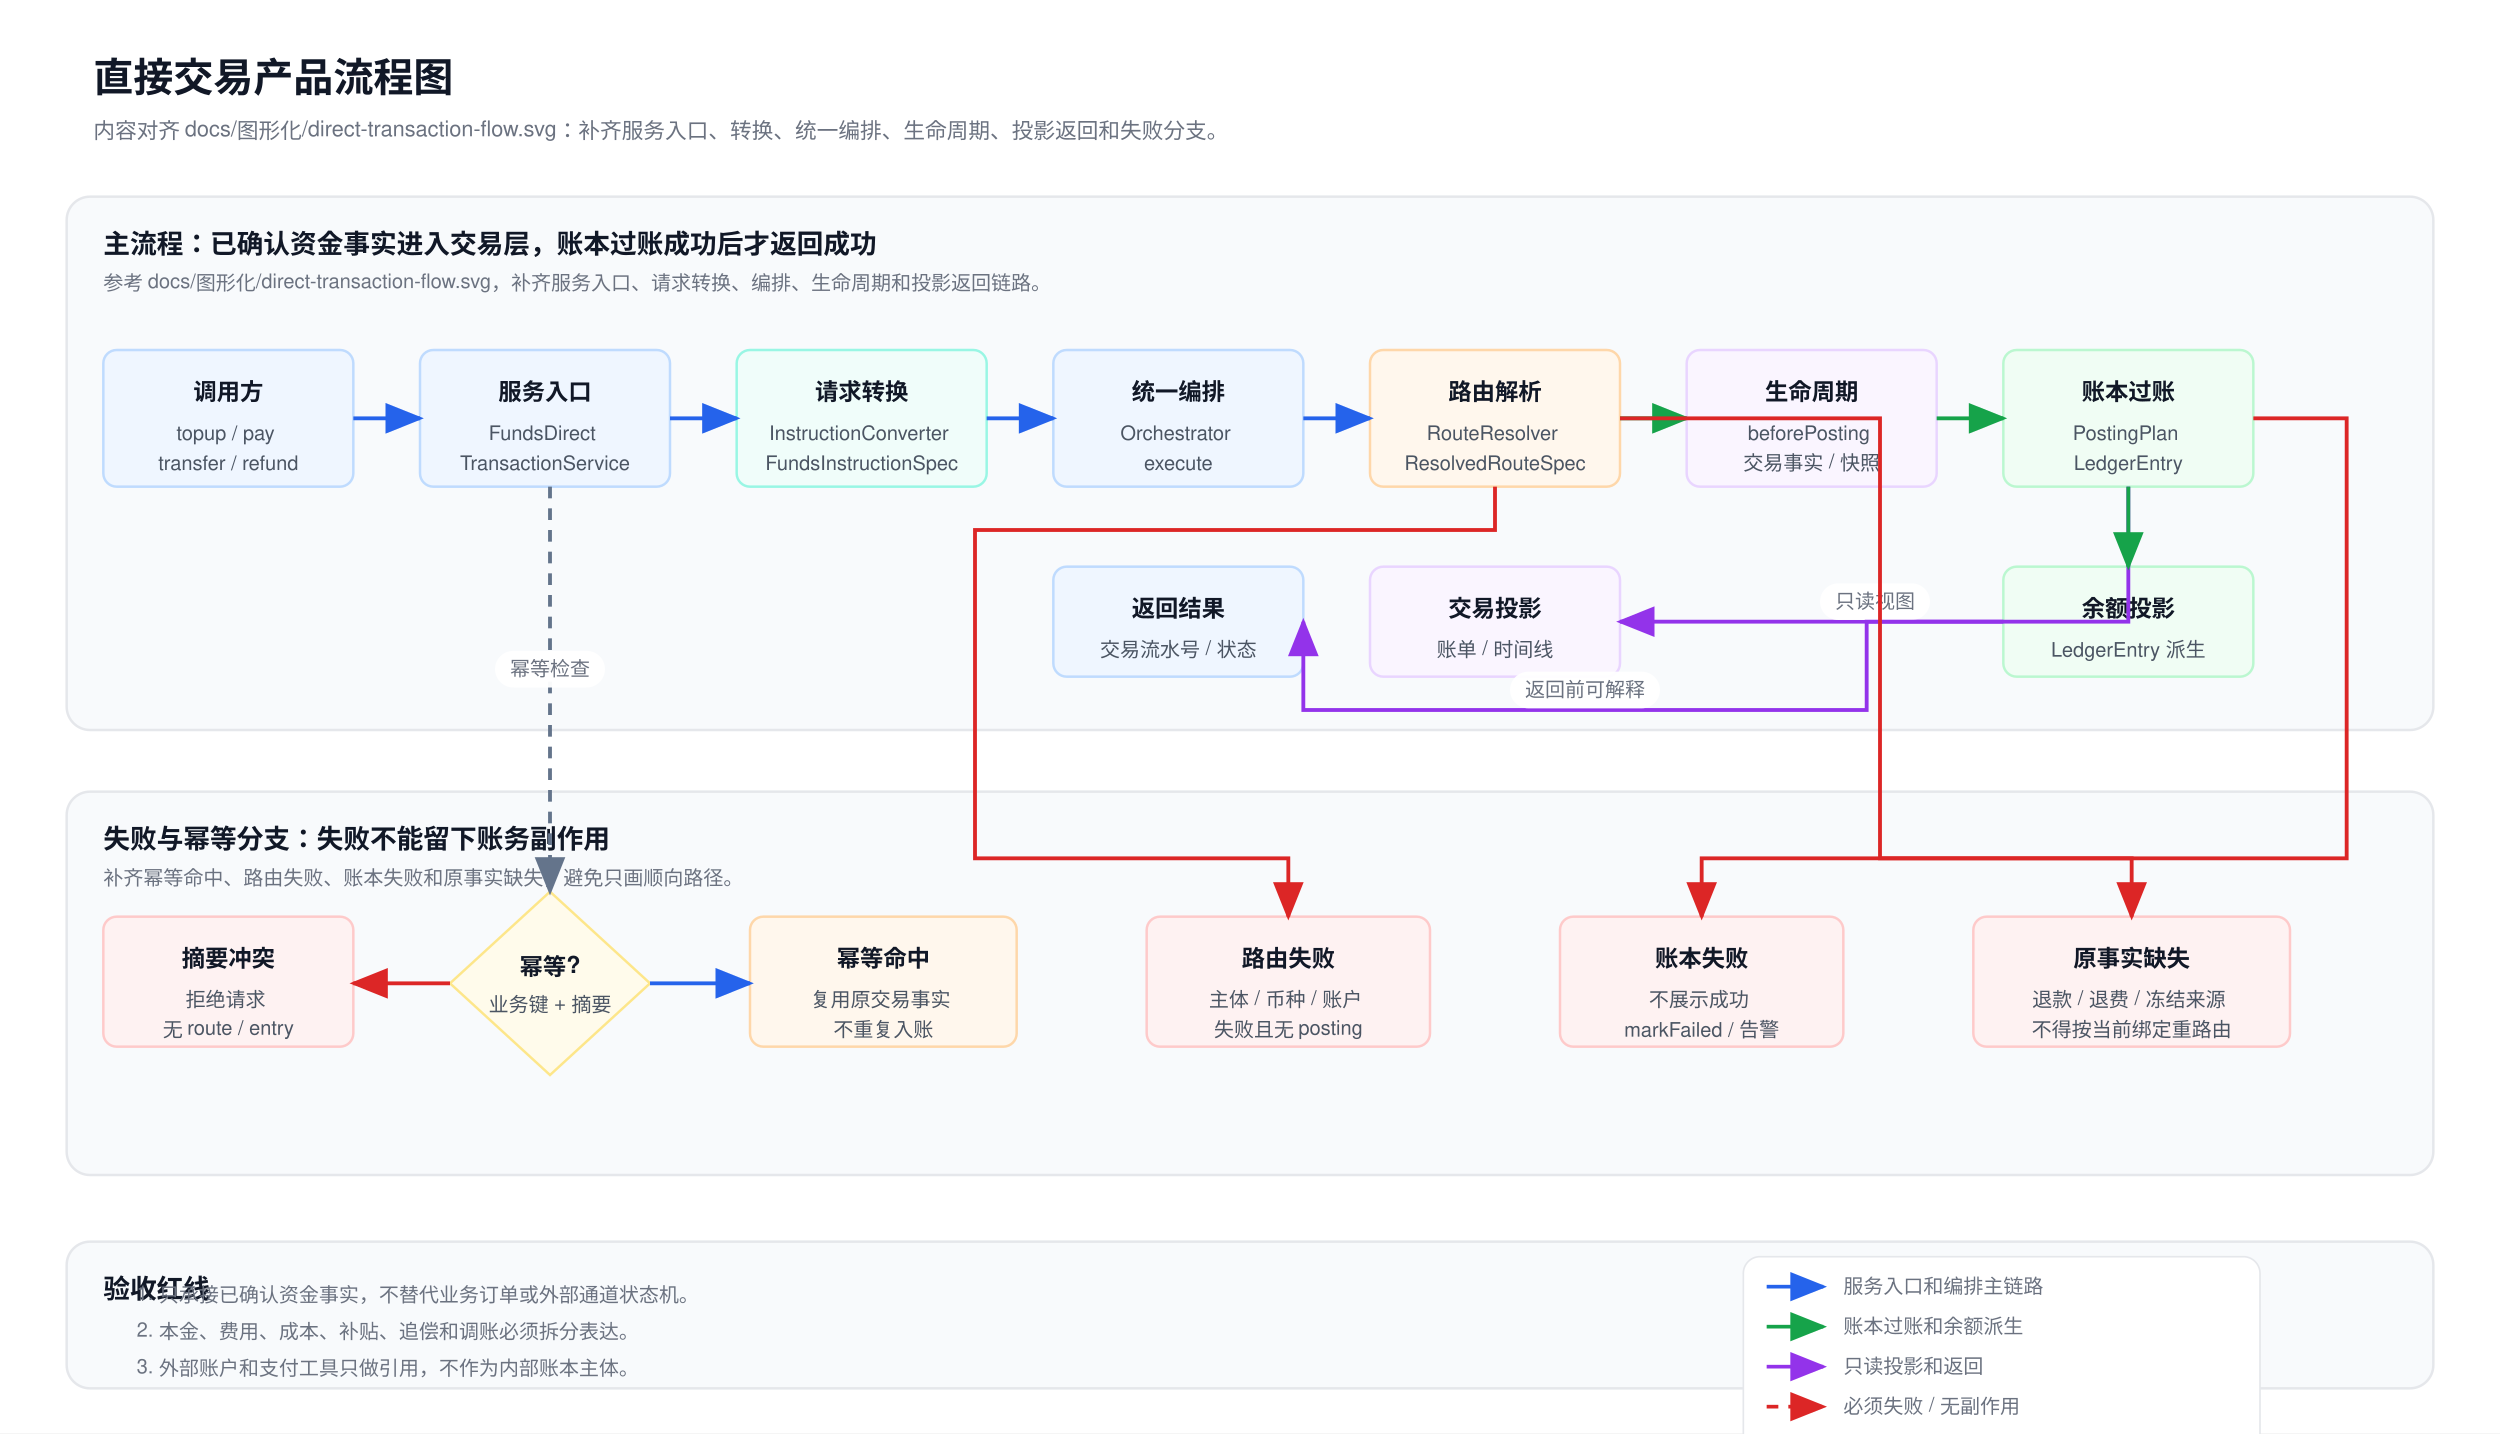
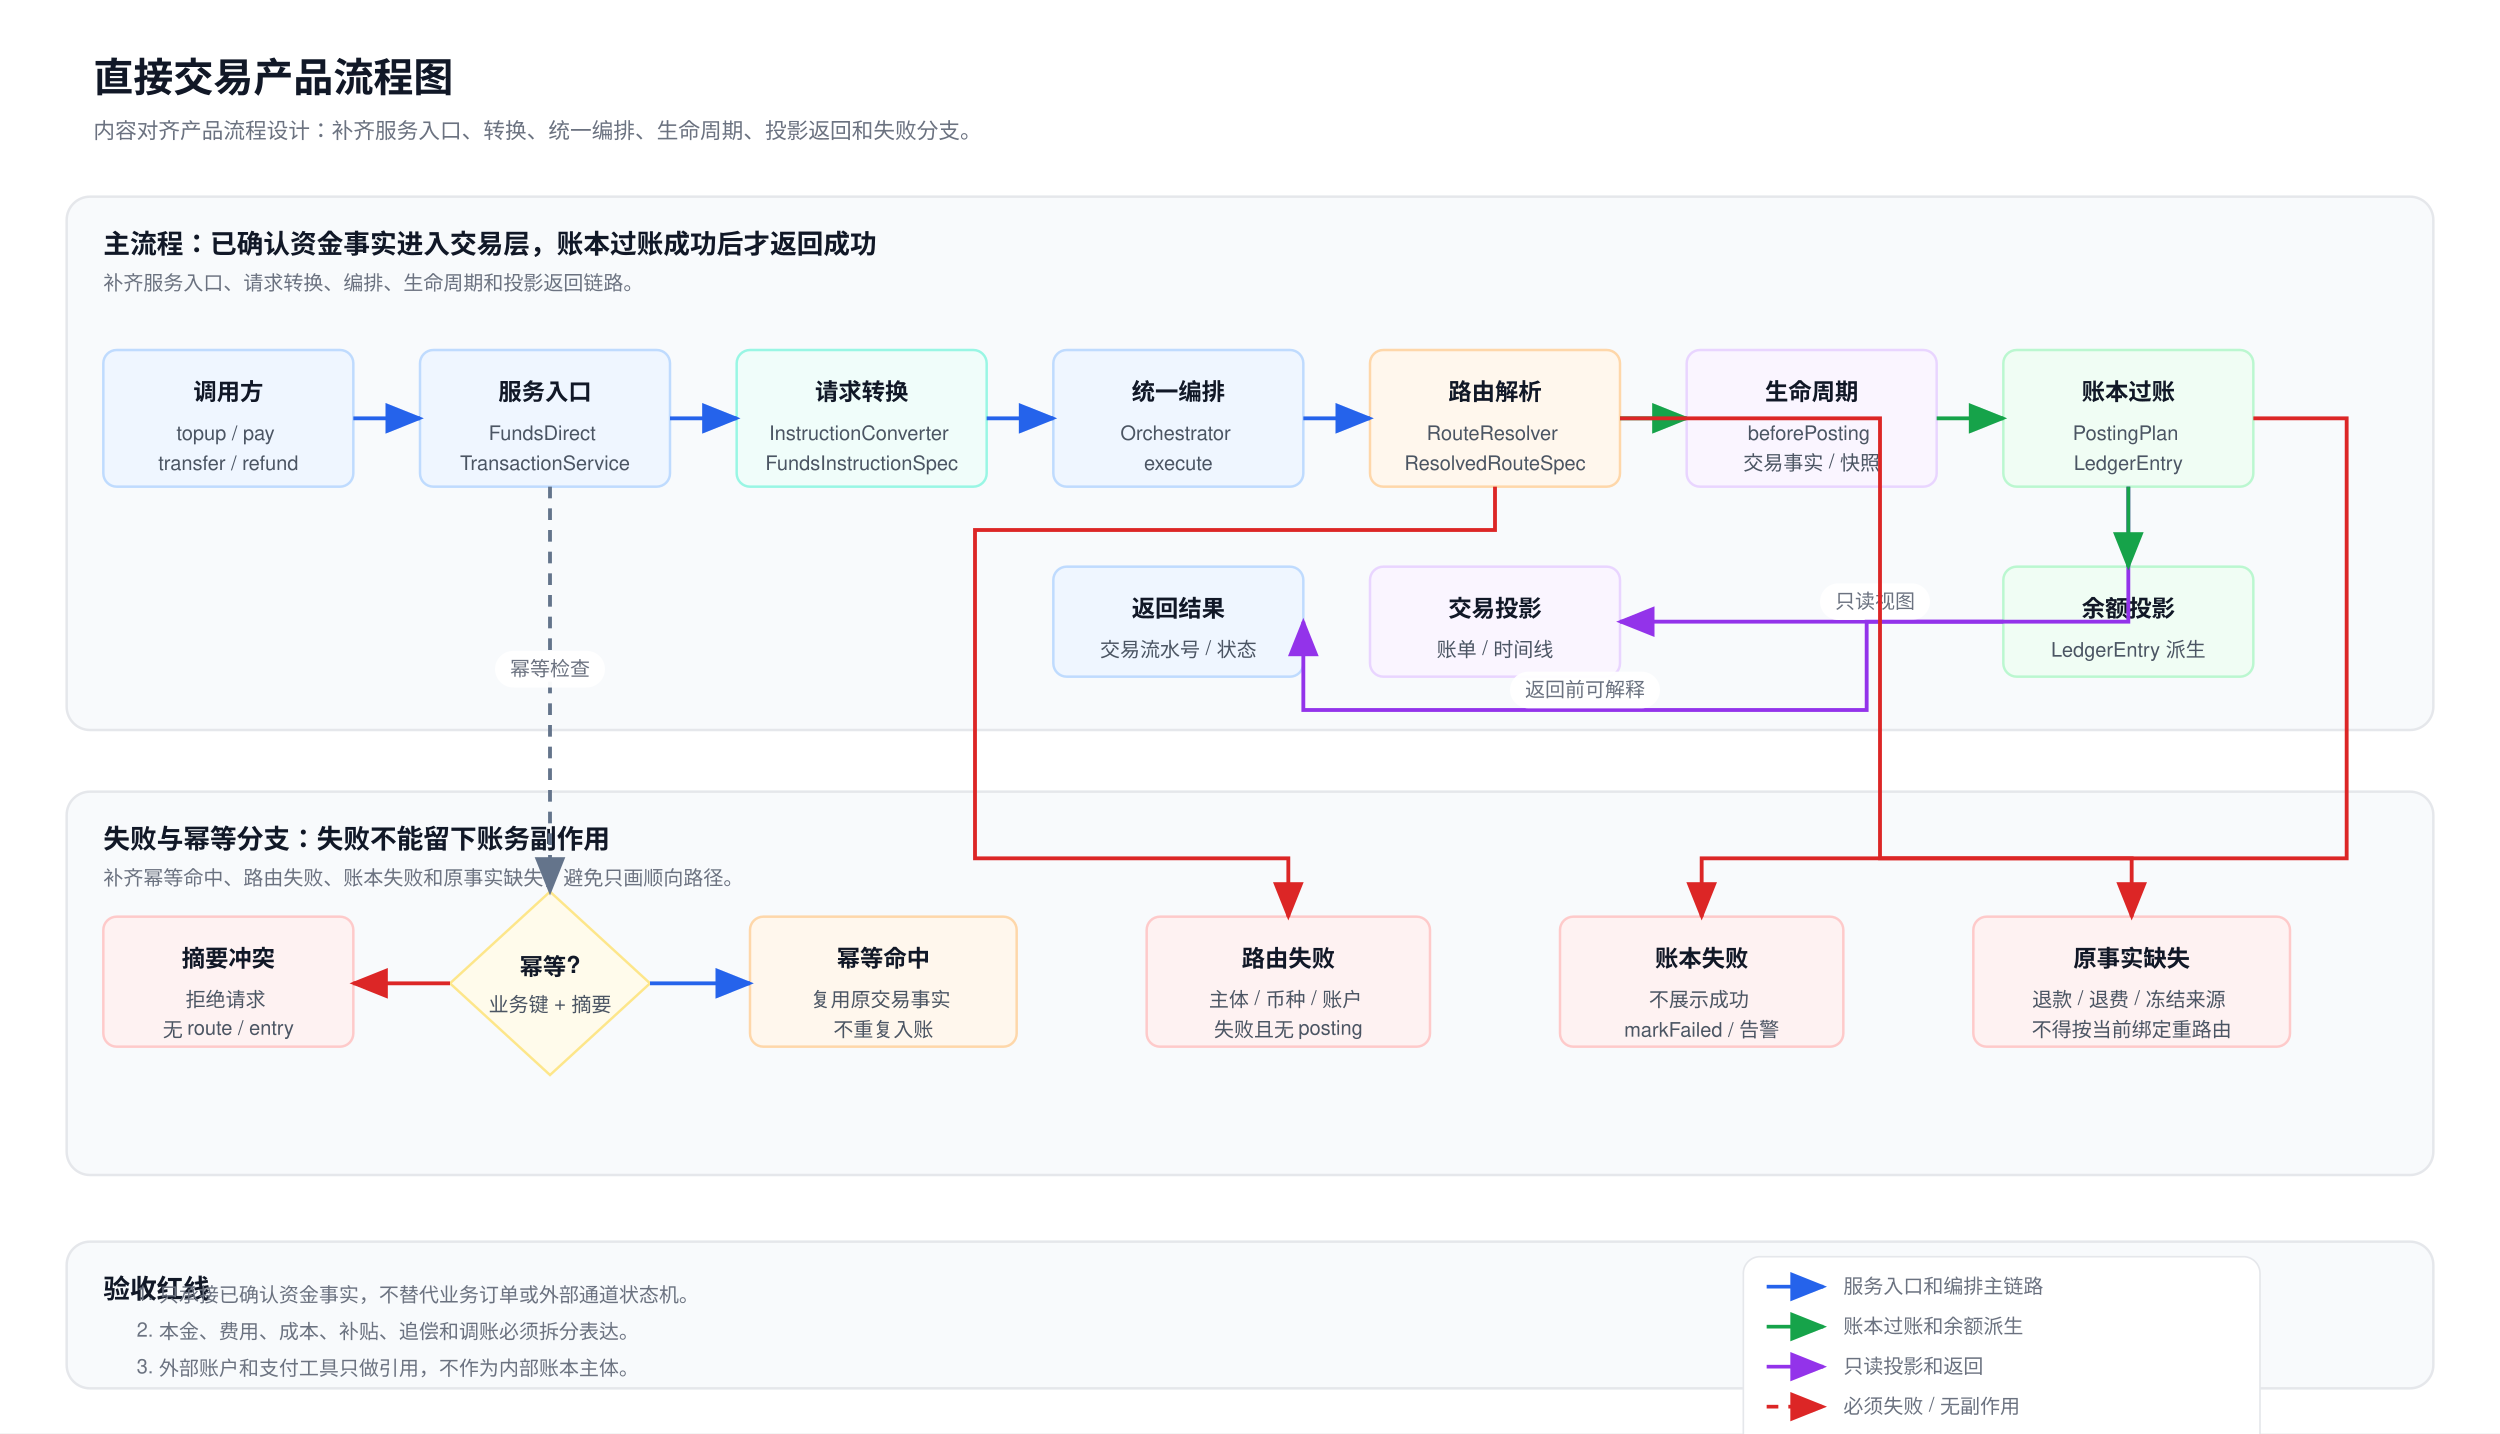
<svg xmlns="http://www.w3.org/2000/svg" viewBox="0 0 1500 860" width="1500" height="860" role="img" aria-label="直接交易产品流程图">
  <style>
text{font-family:"Helvetica Neue",Helvetica,Arial,"PingFang SC","Microsoft YaHei","Microsoft JhengHei",SimHei,sans-serif;fill:#111827}
.title{font-size:24px;font-weight:700}.subtitle{font-size:13px;fill:#6b7280}.section-title{font-size:16px;font-weight:700}.node-title{font-size:14px;font-weight:700}.node-sub{font-size:12px;fill:#4b5563}.small{font-size:12px;fill:#6b7280}.label{font-size:12px;fill:#6b7280}
</style>
  <defs>
    <marker id="arrow-blue" markerWidth="10" markerHeight="8" refX="9" refY="4" orient="auto">
      <polygon points="0 0, 10 4, 0 8" fill="#2563eb" />
    </marker>
    <marker id="arrow-green" markerWidth="10" markerHeight="8" refX="9" refY="4" orient="auto">
      <polygon points="0 0, 10 4, 0 8" fill="#16a34a" />
    </marker>
    <marker id="arrow-rose" markerWidth="10" markerHeight="8" refX="9" refY="4" orient="auto">
      <polygon points="0 0, 10 4, 0 8" fill="#dc2626" />
    </marker>
    <marker id="arrow-purple" markerWidth="10" markerHeight="8" refX="9" refY="4" orient="auto">
      <polygon points="0 0, 10 4, 0 8" fill="#9333ea" />
    </marker>
    <marker id="arrow-orange" markerWidth="10" markerHeight="8" refX="9" refY="4" orient="auto">
      <polygon points="0 0, 10 4, 0 8" fill="#ea580c" />
    </marker>
    <marker id="arrow-gray" markerWidth="10" markerHeight="8" refX="9" refY="4" orient="auto">
      <polygon points="0 0, 10 4, 0 8" fill="#64748b" />
    </marker>
    <marker id="arrow-teal" markerWidth="10" markerHeight="8" refX="9" refY="4" orient="auto">
      <polygon points="0 0, 10 4, 0 8" fill="#0891b2" />
    </marker>
  </defs>
  <rect width="1500" height="860" fill="#ffffff" />
  <text x="56" y="55" class="title">直接交易产品流程图</text>
-   <text x="56" y="83" class="subtitle">内容对齐 docs/图形化/direct-transaction-flow.svg：补齐服务入口、转换、统一编排、生命周期、投影返回和失败分支。</text>
+   <text x="56" y="83" class="subtitle">内容对齐产品流程设计：补齐服务入口、转换、统一编排、生命周期、投影返回和失败分支。</text>
  <g>
    <rect x="40" y="118" width="1420" height="320" rx="14" fill="#f8fafc" stroke="#e5e7eb" stroke-width="1.5" />
    <text x="62" y="152" class="section-title">主流程：已确认资金事实进入交易层，账本过账成功后才返回成功</text>
-     <text x="62" y="174" class="small">参考 docs/图形化/direct-transaction-flow.svg，补齐服务入口、请求转换、编排、生命周期和投影返回链路。</text>
+     <text x="62" y="174" class="small">补齐服务入口、请求转换、编排、生命周期和投影返回链路。</text>
  </g>
  <g>
    <rect x="62" y="210" width="150" height="82" rx="8" fill="#eff6ff" stroke="#bfdbfe" stroke-width="1.5" />
    <text x="137" y="240" text-anchor="middle" class="node-title">调用方</text>
    <text x="137" y="264" text-anchor="middle" class="node-sub">
      <tspan x="137" dy="0">topup / pay</tspan>
      <tspan x="137" dy="18">transfer / refund</tspan>
    </text>
  </g>
  <g>
    <rect x="252" y="210" width="150" height="82" rx="8" fill="#eff6ff" stroke="#bfdbfe" stroke-width="1.5" />
    <text x="327" y="240" text-anchor="middle" class="node-title">服务入口</text>
    <text x="327" y="264" text-anchor="middle" class="node-sub">
      <tspan x="327" dy="0">FundsDirect</tspan>
      <tspan x="327" dy="18">TransactionService</tspan>
    </text>
  </g>
  <g>
    <rect x="442" y="210" width="150" height="82" rx="8" fill="#f0fdfa" stroke="#99f6e4" stroke-width="1.5" />
    <text x="517" y="240" text-anchor="middle" class="node-title">请求转换</text>
    <text x="517" y="264" text-anchor="middle" class="node-sub">
      <tspan x="517" dy="0">InstructionConverter</tspan>
      <tspan x="517" dy="18">FundsInstructionSpec</tspan>
    </text>
  </g>
  <g>
    <rect x="632" y="210" width="150" height="82" rx="8" fill="#eff6ff" stroke="#bfdbfe" stroke-width="1.5" />
    <text x="707" y="240" text-anchor="middle" class="node-title">统一编排</text>
    <text x="707" y="264" text-anchor="middle" class="node-sub">
      <tspan x="707" dy="0">Orchestrator</tspan>
      <tspan x="707" dy="18">execute</tspan>
    </text>
  </g>
  <g>
    <rect x="822" y="210" width="150" height="82" rx="8" fill="#fff7ed" stroke="#fed7aa" stroke-width="1.5" />
    <text x="897" y="240" text-anchor="middle" class="node-title">路由解析</text>
    <text x="897" y="264" text-anchor="middle" class="node-sub">
      <tspan x="897" dy="0">RouteResolver</tspan>
      <tspan x="897" dy="18">ResolvedRouteSpec</tspan>
    </text>
  </g>
  <g>
    <rect x="1012" y="210" width="150" height="82" rx="8" fill="#faf5ff" stroke="#e9d5ff" stroke-width="1.5" />
    <text x="1087" y="240" text-anchor="middle" class="node-title">生命周期</text>
    <text x="1087" y="264" text-anchor="middle" class="node-sub">
      <tspan x="1087" dy="0">beforePosting</tspan>
      <tspan x="1087" dy="18">交易事实 / 快照</tspan>
    </text>
  </g>
  <g>
    <rect x="1202" y="210" width="150" height="82" rx="8" fill="#f0fdf4" stroke="#bbf7d0" stroke-width="1.5" />
    <text x="1277" y="240" text-anchor="middle" class="node-title">账本过账</text>
    <text x="1277" y="264" text-anchor="middle" class="node-sub">
      <tspan x="1277" dy="0">PostingPlan</tspan>
      <tspan x="1277" dy="18">LedgerEntry</tspan>
    </text>
  </g>
  <g>
    <line x1="212" y1="251" x2="252" y2="251" stroke="#2563eb" stroke-width="2.3" marker-end="url(#arrow-blue)" />
  </g>
  <g>
    <line x1="402" y1="251" x2="442" y2="251" stroke="#2563eb" stroke-width="2.3" marker-end="url(#arrow-blue)" />
  </g>
  <g>
    <line x1="592" y1="251" x2="632" y2="251" stroke="#2563eb" stroke-width="2.3" marker-end="url(#arrow-blue)" />
  </g>
  <g>
    <line x1="782" y1="251" x2="822" y2="251" stroke="#2563eb" stroke-width="2.3" marker-end="url(#arrow-blue)" />
  </g>
  <g>
    <line x1="972" y1="251" x2="1012" y2="251" stroke="#16a34a" stroke-width="2.3" marker-end="url(#arrow-green)" />
  </g>
  <g>
    <line x1="1162" y1="251" x2="1202" y2="251" stroke="#16a34a" stroke-width="2.3" marker-end="url(#arrow-green)" />
  </g>
  <g>
    <rect x="822" y="340" width="150" height="66" rx="8" fill="#faf5ff" stroke="#e9d5ff" stroke-width="1.5" />
    <text x="897" y="370" text-anchor="middle" class="node-title">交易投影</text>
    <text x="897" y="394" text-anchor="middle" class="node-sub">
      <tspan x="897" dy="0">账单 / 时间线</tspan>
    </text>
  </g>
  <g>
    <rect x="1202" y="340" width="150" height="66" rx="8" fill="#f0fdf4" stroke="#bbf7d0" stroke-width="1.5" />
    <text x="1277" y="370" text-anchor="middle" class="node-title">余额投影</text>
    <text x="1277" y="394" text-anchor="middle" class="node-sub">
      <tspan x="1277" dy="0">LedgerEntry 派生</tspan>
    </text>
  </g>
  <g>
    <rect x="632" y="340" width="150" height="66" rx="8" fill="#eff6ff" stroke="#bfdbfe" stroke-width="1.5" />
    <text x="707" y="370" text-anchor="middle" class="node-title">返回结果</text>
    <text x="707" y="394" text-anchor="middle" class="node-sub">
      <tspan x="707" dy="0">交易流水号 / 状态</tspan>
    </text>
  </g>
  <g>
    <path d="M 1277 292 L 1277 373 L 972 373" fill="none" stroke="#9333ea" stroke-width="2.3" marker-end="url(#arrow-purple)" />
    <rect x="1092" y="350" width="66" height="22" rx="11" fill="#fff" opacity="0.96" />
    <text x="1125" y="365" text-anchor="middle" class="label">只读视图</text>
  </g>
  <g>
    <line x1="1277" y1="292" x2="1277" y2="340" stroke="#16a34a" stroke-width="2.3" marker-end="url(#arrow-green)" />
  </g>
  <g>
    <path d="M 1202 373 L 1120 373 L 1120 426 L 782 426 L 782 373" fill="none" stroke="#9333ea" stroke-width="2.3" marker-end="url(#arrow-purple)" />
    <rect x="906" y="403" width="90" height="22" rx="11" fill="#fff" opacity="0.96" />
    <text x="951" y="418" text-anchor="middle" class="label">返回前可解释</text>
  </g>
  <g>
    <rect x="40" y="475" width="1420" height="230" rx="14" fill="#f8fafc" stroke="#e5e7eb" stroke-width="1.5" />
    <text x="62" y="509" class="section-title">失败与幂等分支：失败不能留下账务副作用</text>
    <text x="62" y="531" class="small">补齐幂等命中、路由失败、账本失败和原事实缺失，避免只画顺向路径。</text>
  </g>
  <g>
    <polygon points="330,535 390,590 330,645 270,590" fill="#fffbeb" stroke="#fde68a" stroke-width="1.5" />
    <text x="330" y="585" text-anchor="middle" class="node-title">幂等?</text>
    <text x="330" y="607" text-anchor="middle" class="node-sub">
      <tspan x="330" dy="0">业务键 + 摘要</tspan>
    </text>
  </g>
  <g>
    <rect x="62" y="550" width="150" height="78" rx="8" fill="#fef2f2" stroke="#fecaca" stroke-width="1.5" />
    <text x="137" y="580" text-anchor="middle" class="node-title">摘要冲突</text>
    <text x="137" y="604" text-anchor="middle" class="node-sub">
      <tspan x="137" dy="0">拒绝请求</tspan>
      <tspan x="137" dy="18">无 route / entry</tspan>
    </text>
  </g>
  <g>
    <rect x="450" y="550" width="160" height="78" rx="8" fill="#fff7ed" stroke="#fed7aa" stroke-width="1.5" />
    <text x="530" y="580" text-anchor="middle" class="node-title">幂等命中</text>
    <text x="530" y="604" text-anchor="middle" class="node-sub">
      <tspan x="530" dy="0">复用原交易事实</tspan>
      <tspan x="530" dy="18">不重复入账</tspan>
    </text>
  </g>
  <g>
    <rect x="688" y="550" width="170" height="78" rx="8" fill="#fef2f2" stroke="#fecaca" stroke-width="1.5" />
    <text x="773" y="580" text-anchor="middle" class="node-title">路由失败</text>
    <text x="773" y="604" text-anchor="middle" class="node-sub">
      <tspan x="773" dy="0">主体 / 币种 / 账户</tspan>
      <tspan x="773" dy="18">失败且无 posting</tspan>
    </text>
  </g>
  <g>
    <rect x="936" y="550" width="170" height="78" rx="8" fill="#fef2f2" stroke="#fecaca" stroke-width="1.5" />
    <text x="1021" y="580" text-anchor="middle" class="node-title">账本失败</text>
    <text x="1021" y="604" text-anchor="middle" class="node-sub">
      <tspan x="1021" dy="0">不展示成功</tspan>
      <tspan x="1021" dy="18">markFailed / 告警</tspan>
    </text>
  </g>
  <g>
    <rect x="1184" y="550" width="190" height="78" rx="8" fill="#fef2f2" stroke="#fecaca" stroke-width="1.5" />
    <text x="1279" y="580" text-anchor="middle" class="node-title">原事实缺失</text>
    <text x="1279" y="604" text-anchor="middle" class="node-sub">
      <tspan x="1279" dy="0">退款 / 退费 / 冻结来源</tspan>
      <tspan x="1279" dy="18">不得按当前绑定重路由</tspan>
    </text>
  </g>
  <g>
    <path d="M 330 292 L 330 450 L 330 535" fill="none" stroke="#64748b" stroke-width="2.3" stroke-dasharray="7 6" marker-end="url(#arrow-gray)" />
    <rect x="297" y="390.5" width="66" height="22" rx="11" fill="#fff" opacity="0.96" />
    <text x="330" y="405.5" text-anchor="middle" class="label">幂等检查</text>
  </g>
  <g>
    <line x1="270" y1="590" x2="212" y2="590" stroke="#dc2626" stroke-width="2.3" marker-end="url(#arrow-rose)" />
  </g>
  <g>
    <line x1="390" y1="590" x2="450" y2="590" stroke="#2563eb" stroke-width="2.3" marker-end="url(#arrow-blue)" />
  </g>
  <g>
    <path d="M 897 292 L 897 318 L 585 318 L 585 515 L 773 515 L 773 550" fill="none" stroke="#dc2626" stroke-width="2.3" marker-end="url(#arrow-rose)" />
  </g>
  <g>
    <path d="M 1352 251 L 1408 251 L 1408 515 L 1021 515 L 1021 550" fill="none" stroke="#dc2626" stroke-width="2.3" marker-end="url(#arrow-rose)" />
  </g>
  <g>
    <path d="M 972 251 L 1128 251 L 1128 515 L 1279 515 L 1279 550" fill="none" stroke="#dc2626" stroke-width="2.3" marker-end="url(#arrow-rose)" />
  </g>
  <g>
    <rect x="40" y="745" width="1420" height="88" rx="14" fill="#f8fafc" stroke="#e5e7eb" stroke-width="1.5" />
    <text x="62" y="779" class="section-title">验收红线</text>
  </g>
  <text x="82" y="780" text-anchor="start" class="small">
    <tspan x="82" dy="0">1. 只承接已确认资金事实，不替代业务订单或外部通道状态机。</tspan>
    <tspan x="82" dy="22">2. 本金、费用、成本、补贴、追偿和调账必须拆分表达。</tspan>
    <tspan x="82" dy="22">3. 外部账户和支付工具只做引用，不作为内部账本主体。</tspan>
  </text>
  <g transform="translate(1060,772)">
    <rect x="-14" y="-18" width="310" height="120" rx="10" fill="#fff" stroke="#e5e7eb" />
    <line x1="0" y1="0" x2="34" y2="0" stroke="#2563eb" stroke-width="2.2" marker-end="url(#arrow-blue)" />
    <text x="46" y="4" class="small">服务入口和编排主链路</text>
    <line x1="0" y1="24" x2="34" y2="24" stroke="#16a34a" stroke-width="2.2" marker-end="url(#arrow-green)" />
    <text x="46" y="28" class="small">账本过账和余额派生</text>
    <line x1="0" y1="48" x2="34" y2="48" stroke="#9333ea" stroke-width="2.2" marker-end="url(#arrow-purple)" />
    <text x="46" y="52" class="small">只读投影和返回</text>
    <line x1="0" y1="72" x2="34" y2="72" stroke="#dc2626" stroke-width="2.2" marker-end="url(#arrow-rose)" stroke-dasharray="7 6" />
    <text x="46" y="76" class="small">必须失败 / 无副作用</text>
  </g>
</svg>
